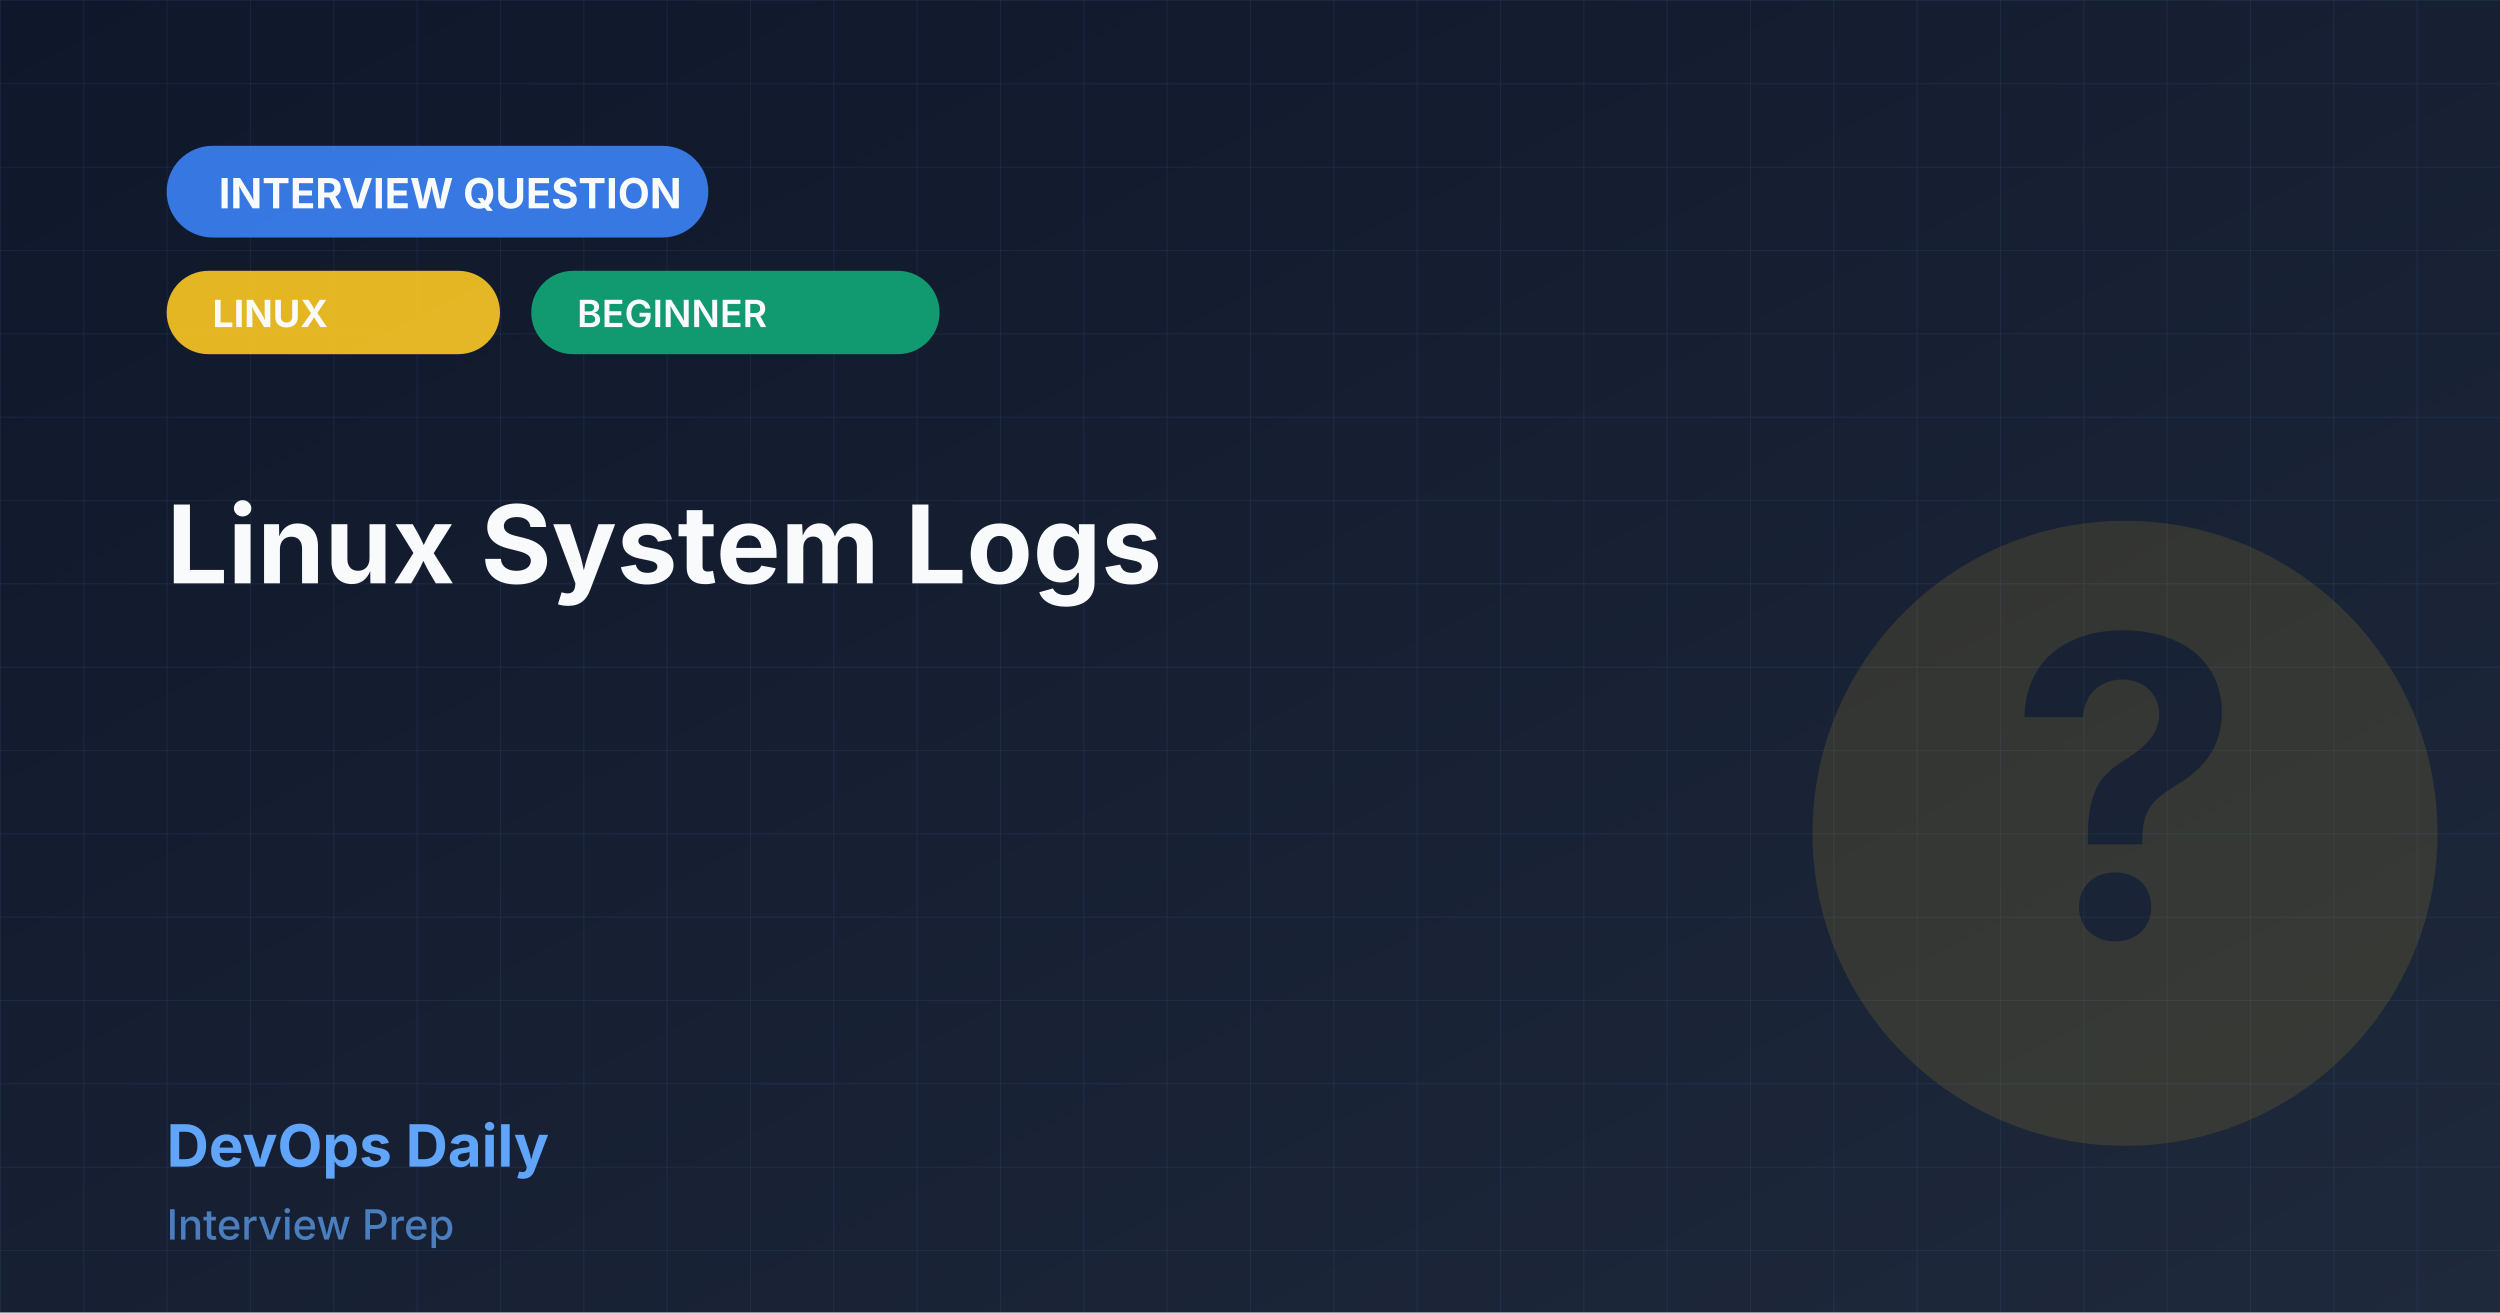
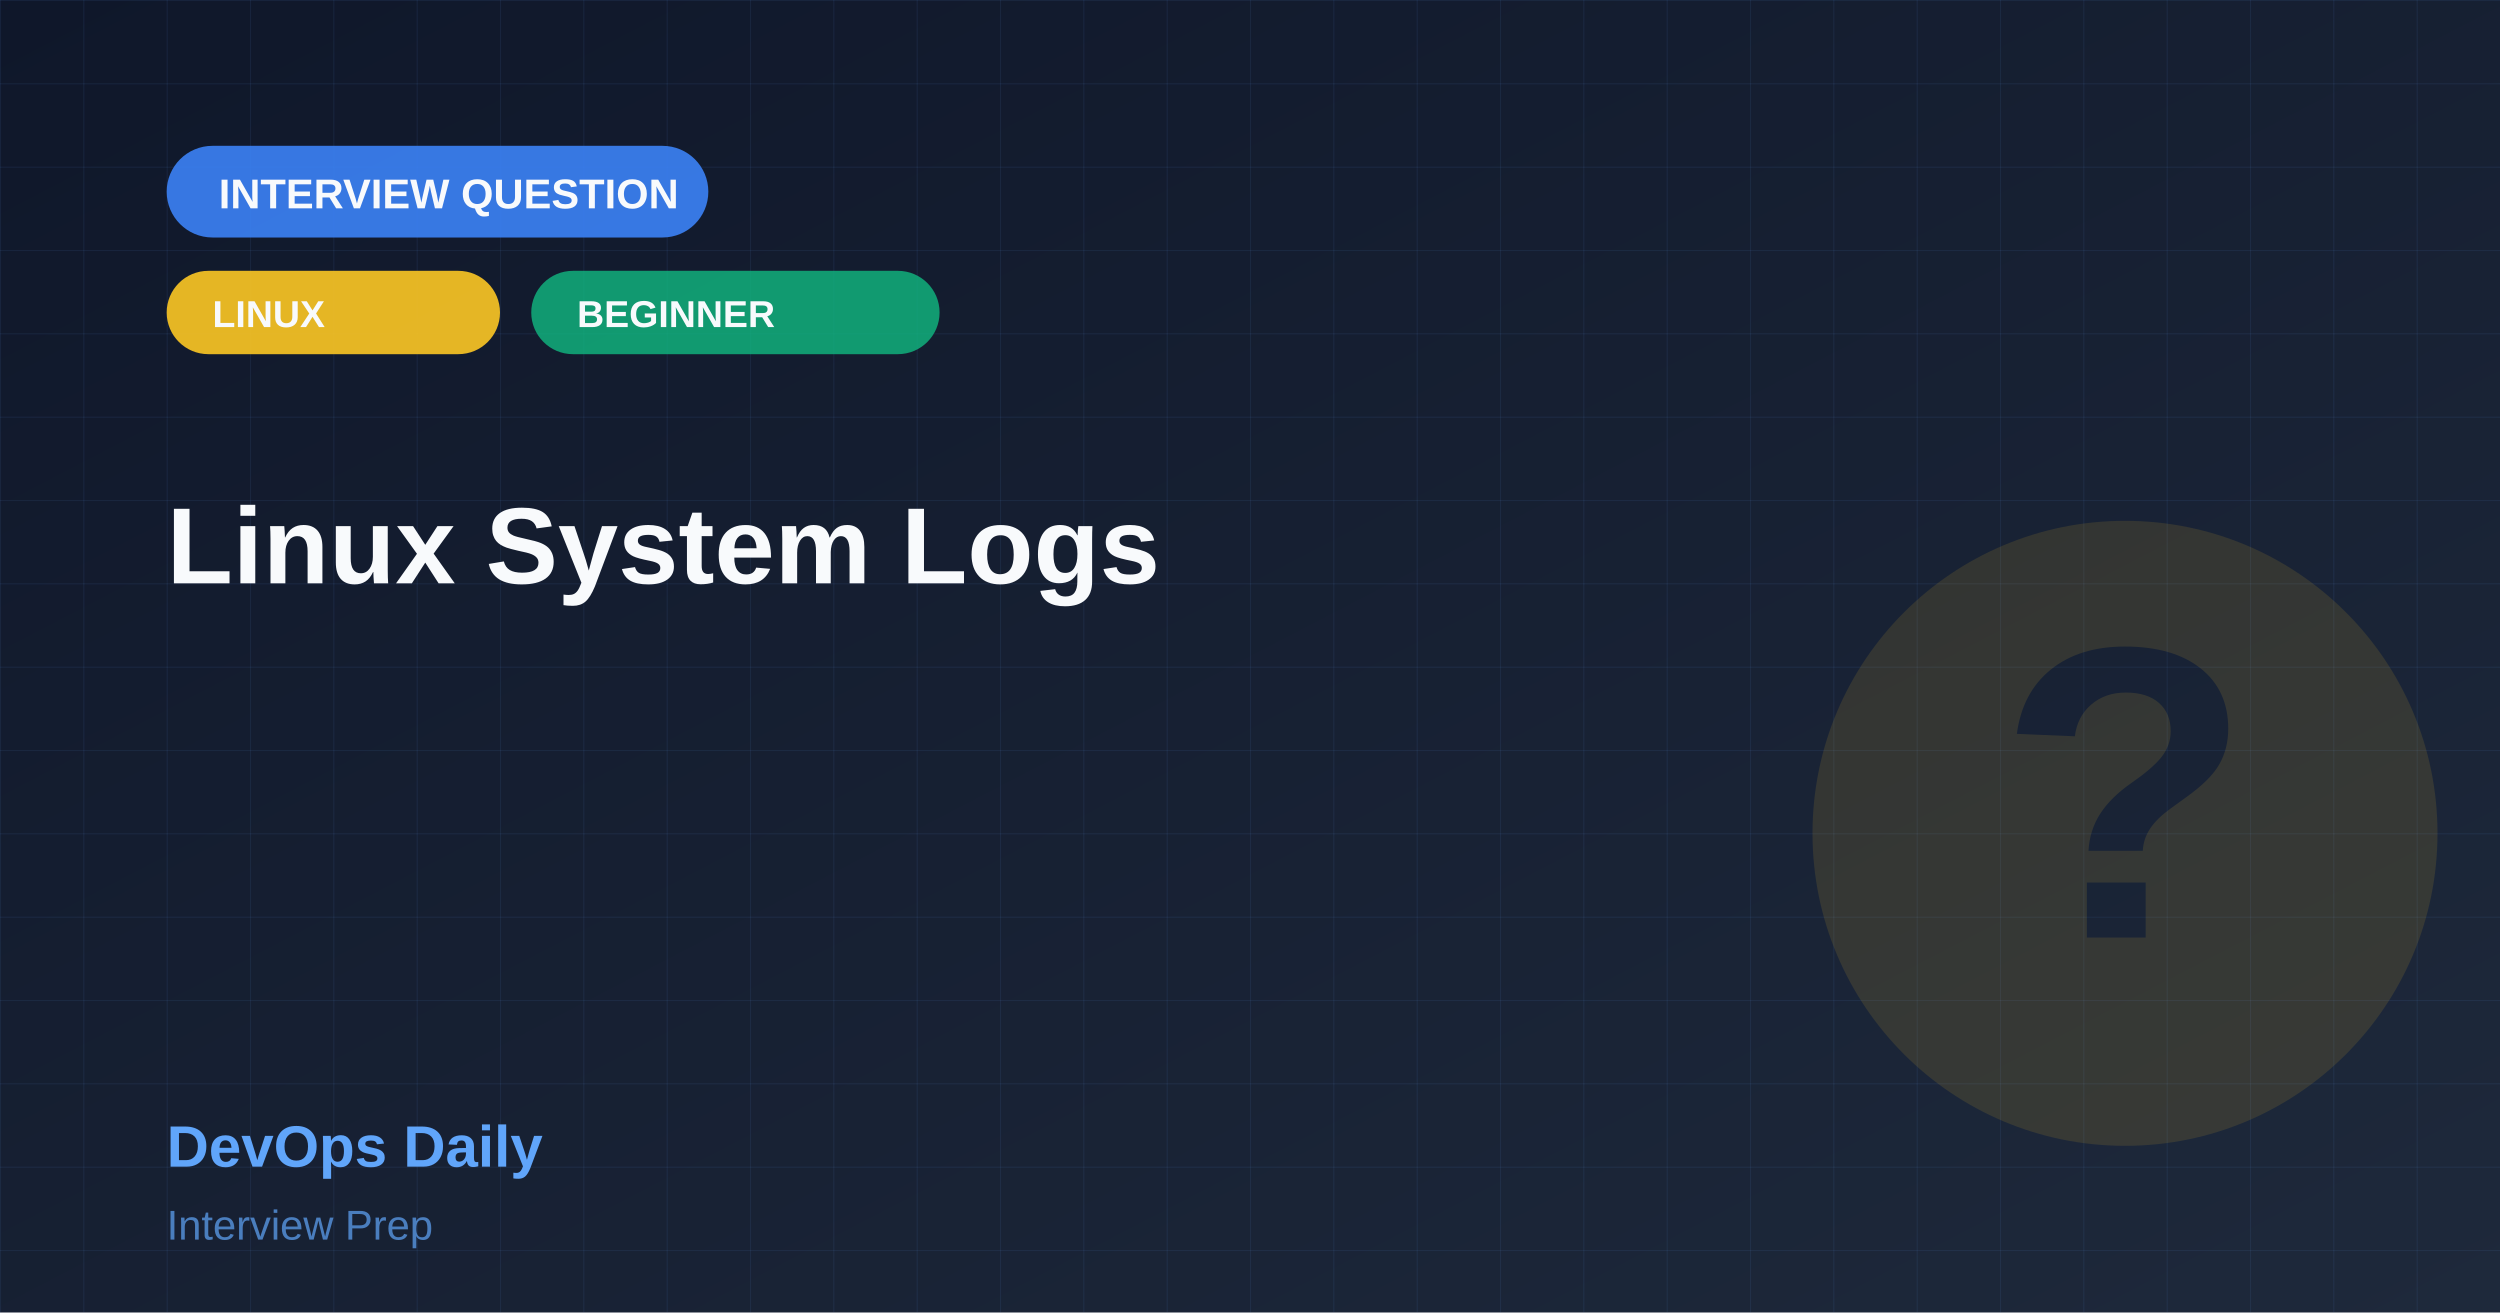
<svg xmlns="http://www.w3.org/2000/svg" width="1200" height="630">
  <defs>
    <linearGradient id="bgGradient" x1="0%" y1="0%" x2="100%" y2="100%">
      <stop offset="0%" style="stop-color:#0f172a;stop-opacity:1" />
      <stop offset="100%" style="stop-color:#1e293b;stop-opacity:1" />
    </linearGradient>
    <pattern id="grid" x="0" y="0" width="40" height="40" patternUnits="userSpaceOnUse">
      <line x1="0" y1="0" x2="0" y2="40" stroke="#60a5fa" stroke-width="1" opacity="0.08" />
      <line x1="0" y1="0" x2="40" y2="0" stroke="#60a5fa" stroke-width="1" opacity="0.08" />
    </pattern>
  </defs>
  <rect width="1200" height="630" fill="url(#bgGradient)" />
  <rect width="1200" height="630" fill="url(#grid)" />
  <rect x="80" y="70" width="260" height="44" rx="22" fill="#3b82f6" opacity="0.9" />
-   <text x="105" y="100" font-family="system-ui, -apple-system, sans-serif" font-size="20" font-weight="bold" fill="#f8fafc">INTERVIEW QUESTION</text>
+   <text x="105" y="100" font-family="Arial, sans-serif" font-size="20" font-weight="bold" fill="#f8fafc">INTERVIEW QUESTION</text>
  <rect x="80" y="130" width="160" height="40" rx="20" fill="#fcc624" opacity="0.9" />
-   <text x="102" y="157" font-family="system-ui, -apple-system, sans-serif" font-size="18" font-weight="bold" fill="#f8fafc">LINUX</text>
+   <text x="102" y="157" font-family="Arial, sans-serif" font-size="18" font-weight="bold" fill="#f8fafc">LINUX</text>
  <rect x="255" y="130" width="196" height="40" rx="20" fill="#10b981" opacity="0.8" />
-   <text x="277" y="157" font-family="system-ui, -apple-system, sans-serif" font-size="18" font-weight="600" fill="#f8fafc">BEGINNER</text>
+   <text x="277" y="157" font-family="Arial, sans-serif" font-size="18" font-weight="600" fill="#f8fafc">BEGINNER</text>
  <g opacity="0.12">
    <circle cx="1020" cy="400" r="150" fill="#fcc624" />
-     <text x="1020" y="450" font-family="system-ui, -apple-system, sans-serif" font-size="200" font-weight="bold" fill="#0f172a" text-anchor="middle">?</text>
+     <text x="1020" y="450" font-family="Arial, sans-serif" font-size="200" font-weight="bold" fill="#0f172a" text-anchor="middle">?</text>
  </g>
-   <text x="80" y="280" font-family="system-ui, -apple-system, sans-serif" font-size="52" font-weight="bold" fill="#f8fafc">Linux System Logs</text>
-   <text x="80" y="560" font-family="system-ui, -apple-system, sans-serif" font-size="28" font-weight="bold" fill="#60a5fa">DevOps Daily</text>
-   <text x="80" y="595" font-family="system-ui, -apple-system, sans-serif" font-size="20" font-weight="500" fill="#60a5fa" opacity="0.7">Interview Prep</text>
+   <text x="80" y="280" font-family="Arial, sans-serif" font-size="52" font-weight="bold" fill="#f8fafc">Linux System Logs</text>
+   <text x="80" y="560" font-family="Arial, sans-serif" font-size="28" font-weight="bold" fill="#60a5fa">DevOps Daily</text>
+   <text x="80" y="595" font-family="Arial, sans-serif" font-size="20" font-weight="500" fill="#60a5fa" opacity="0.7">Interview Prep</text>
</svg>
